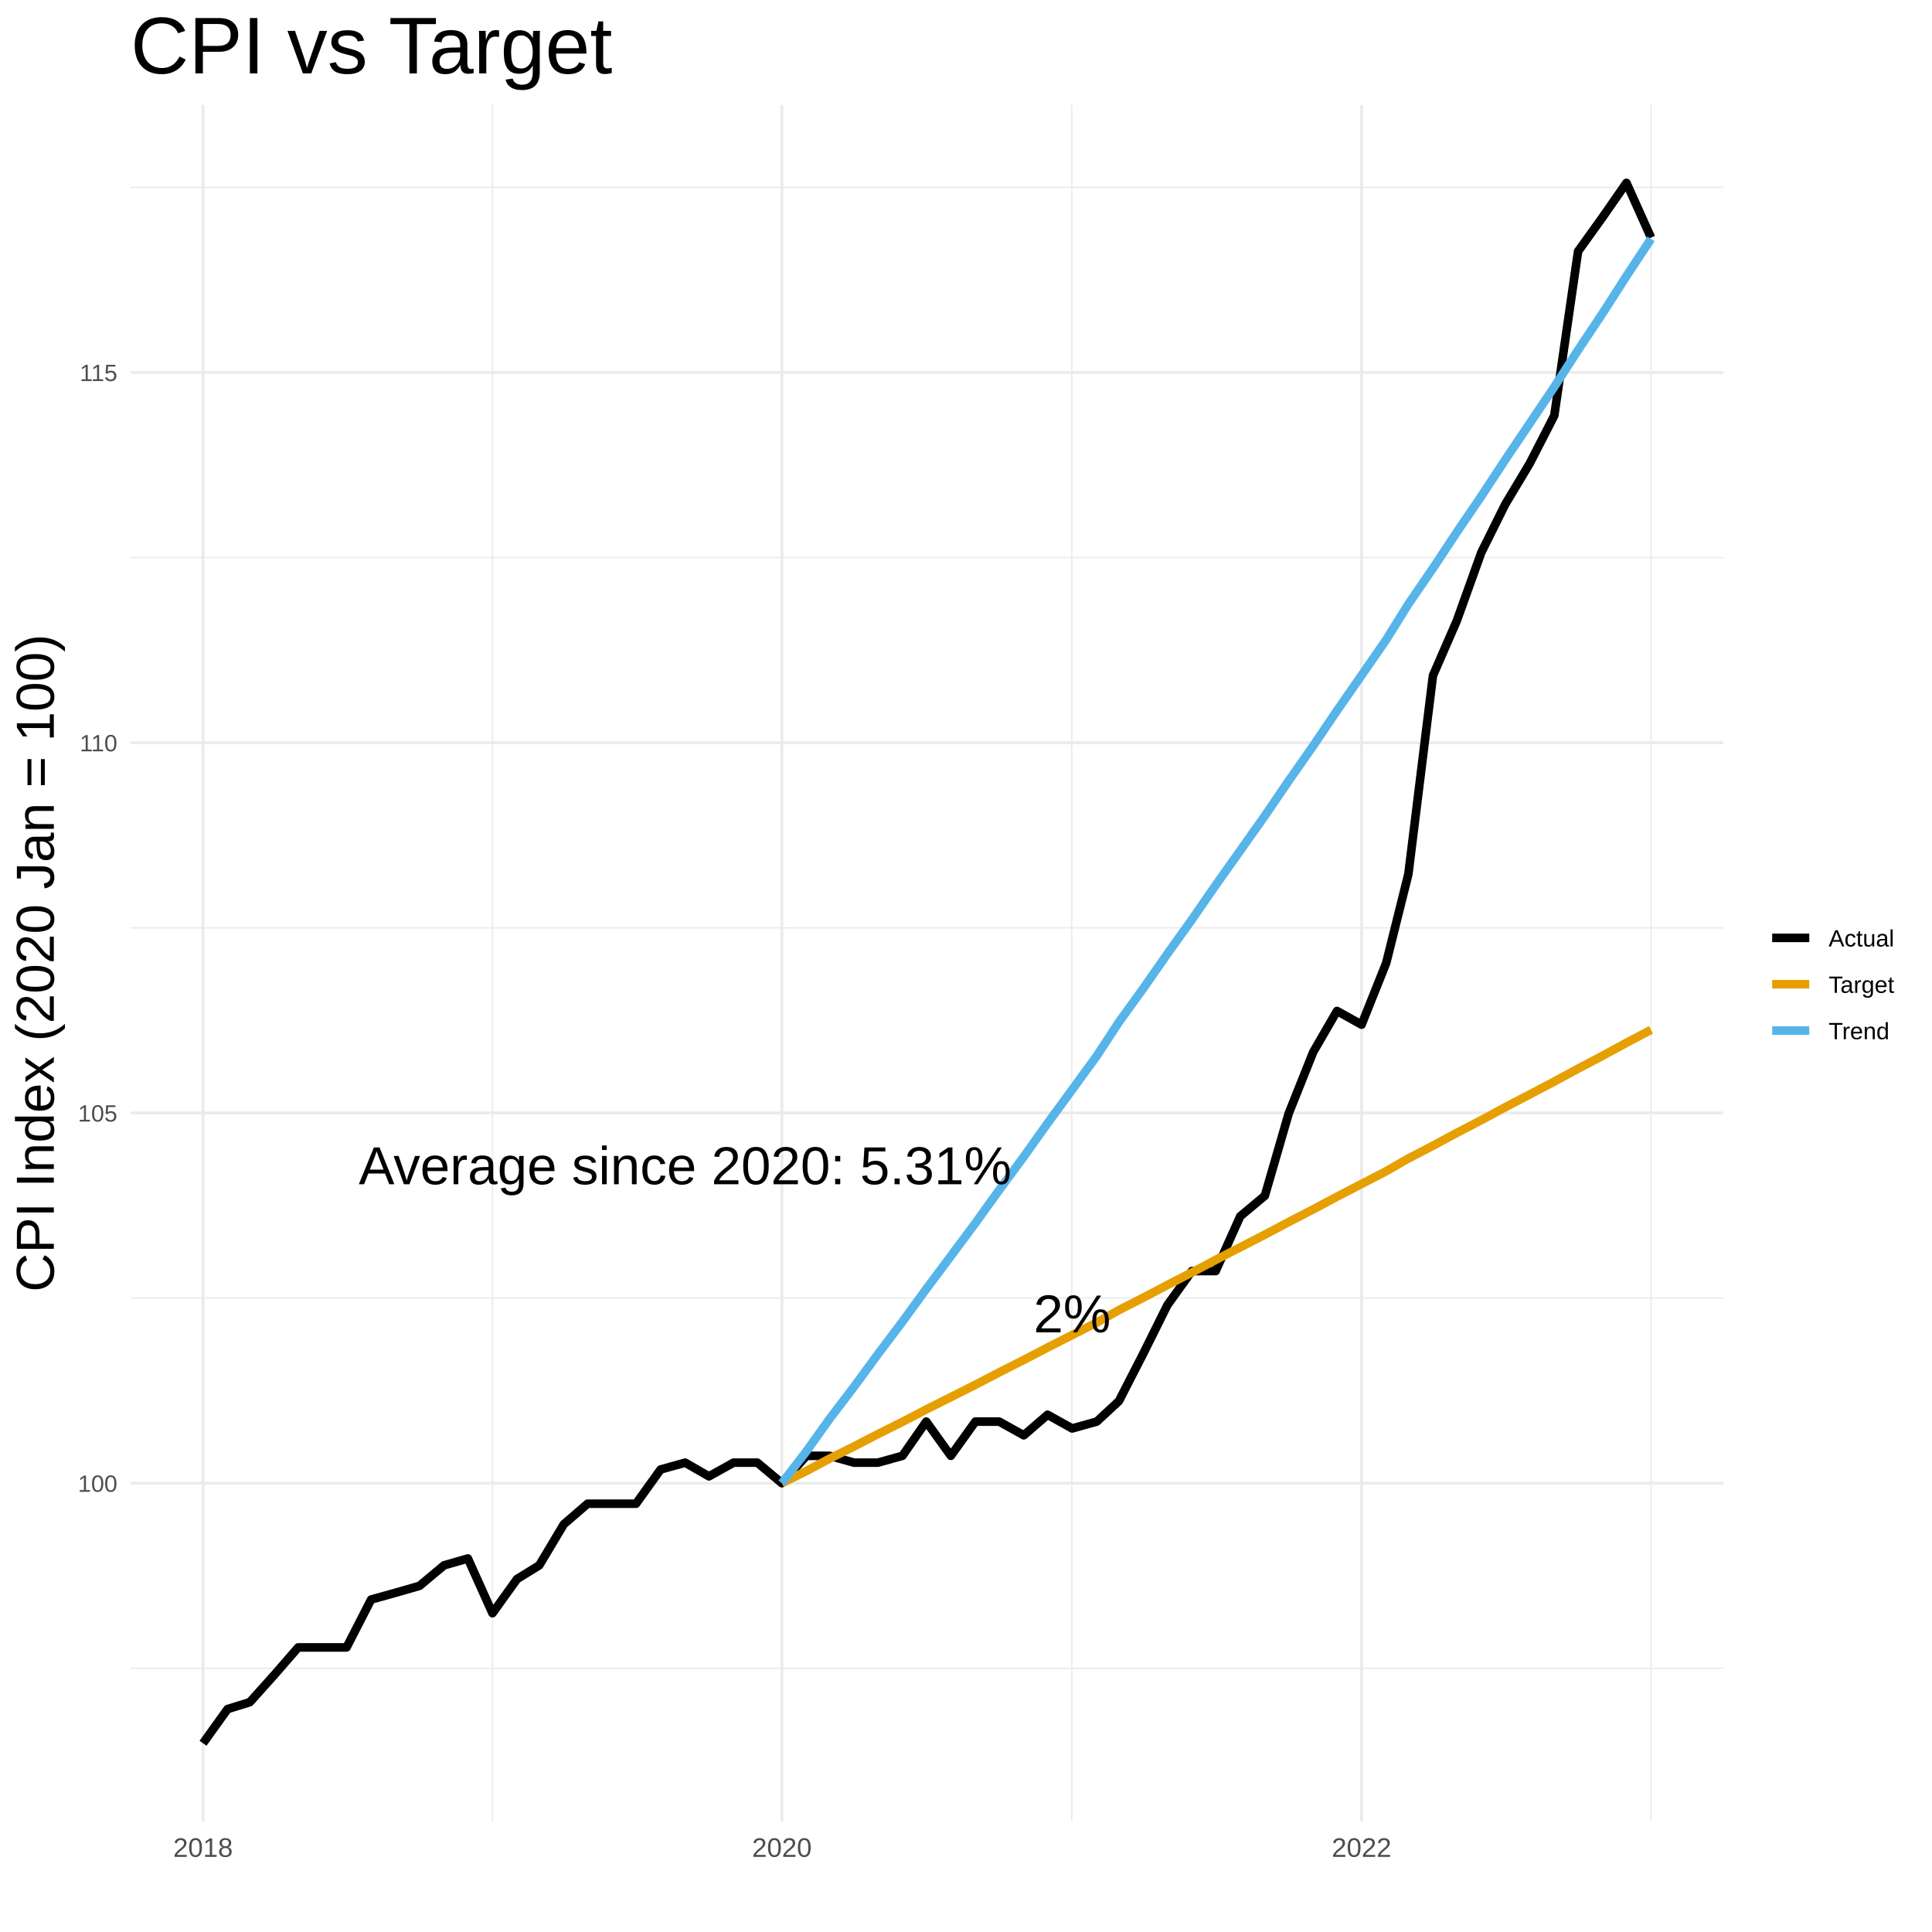
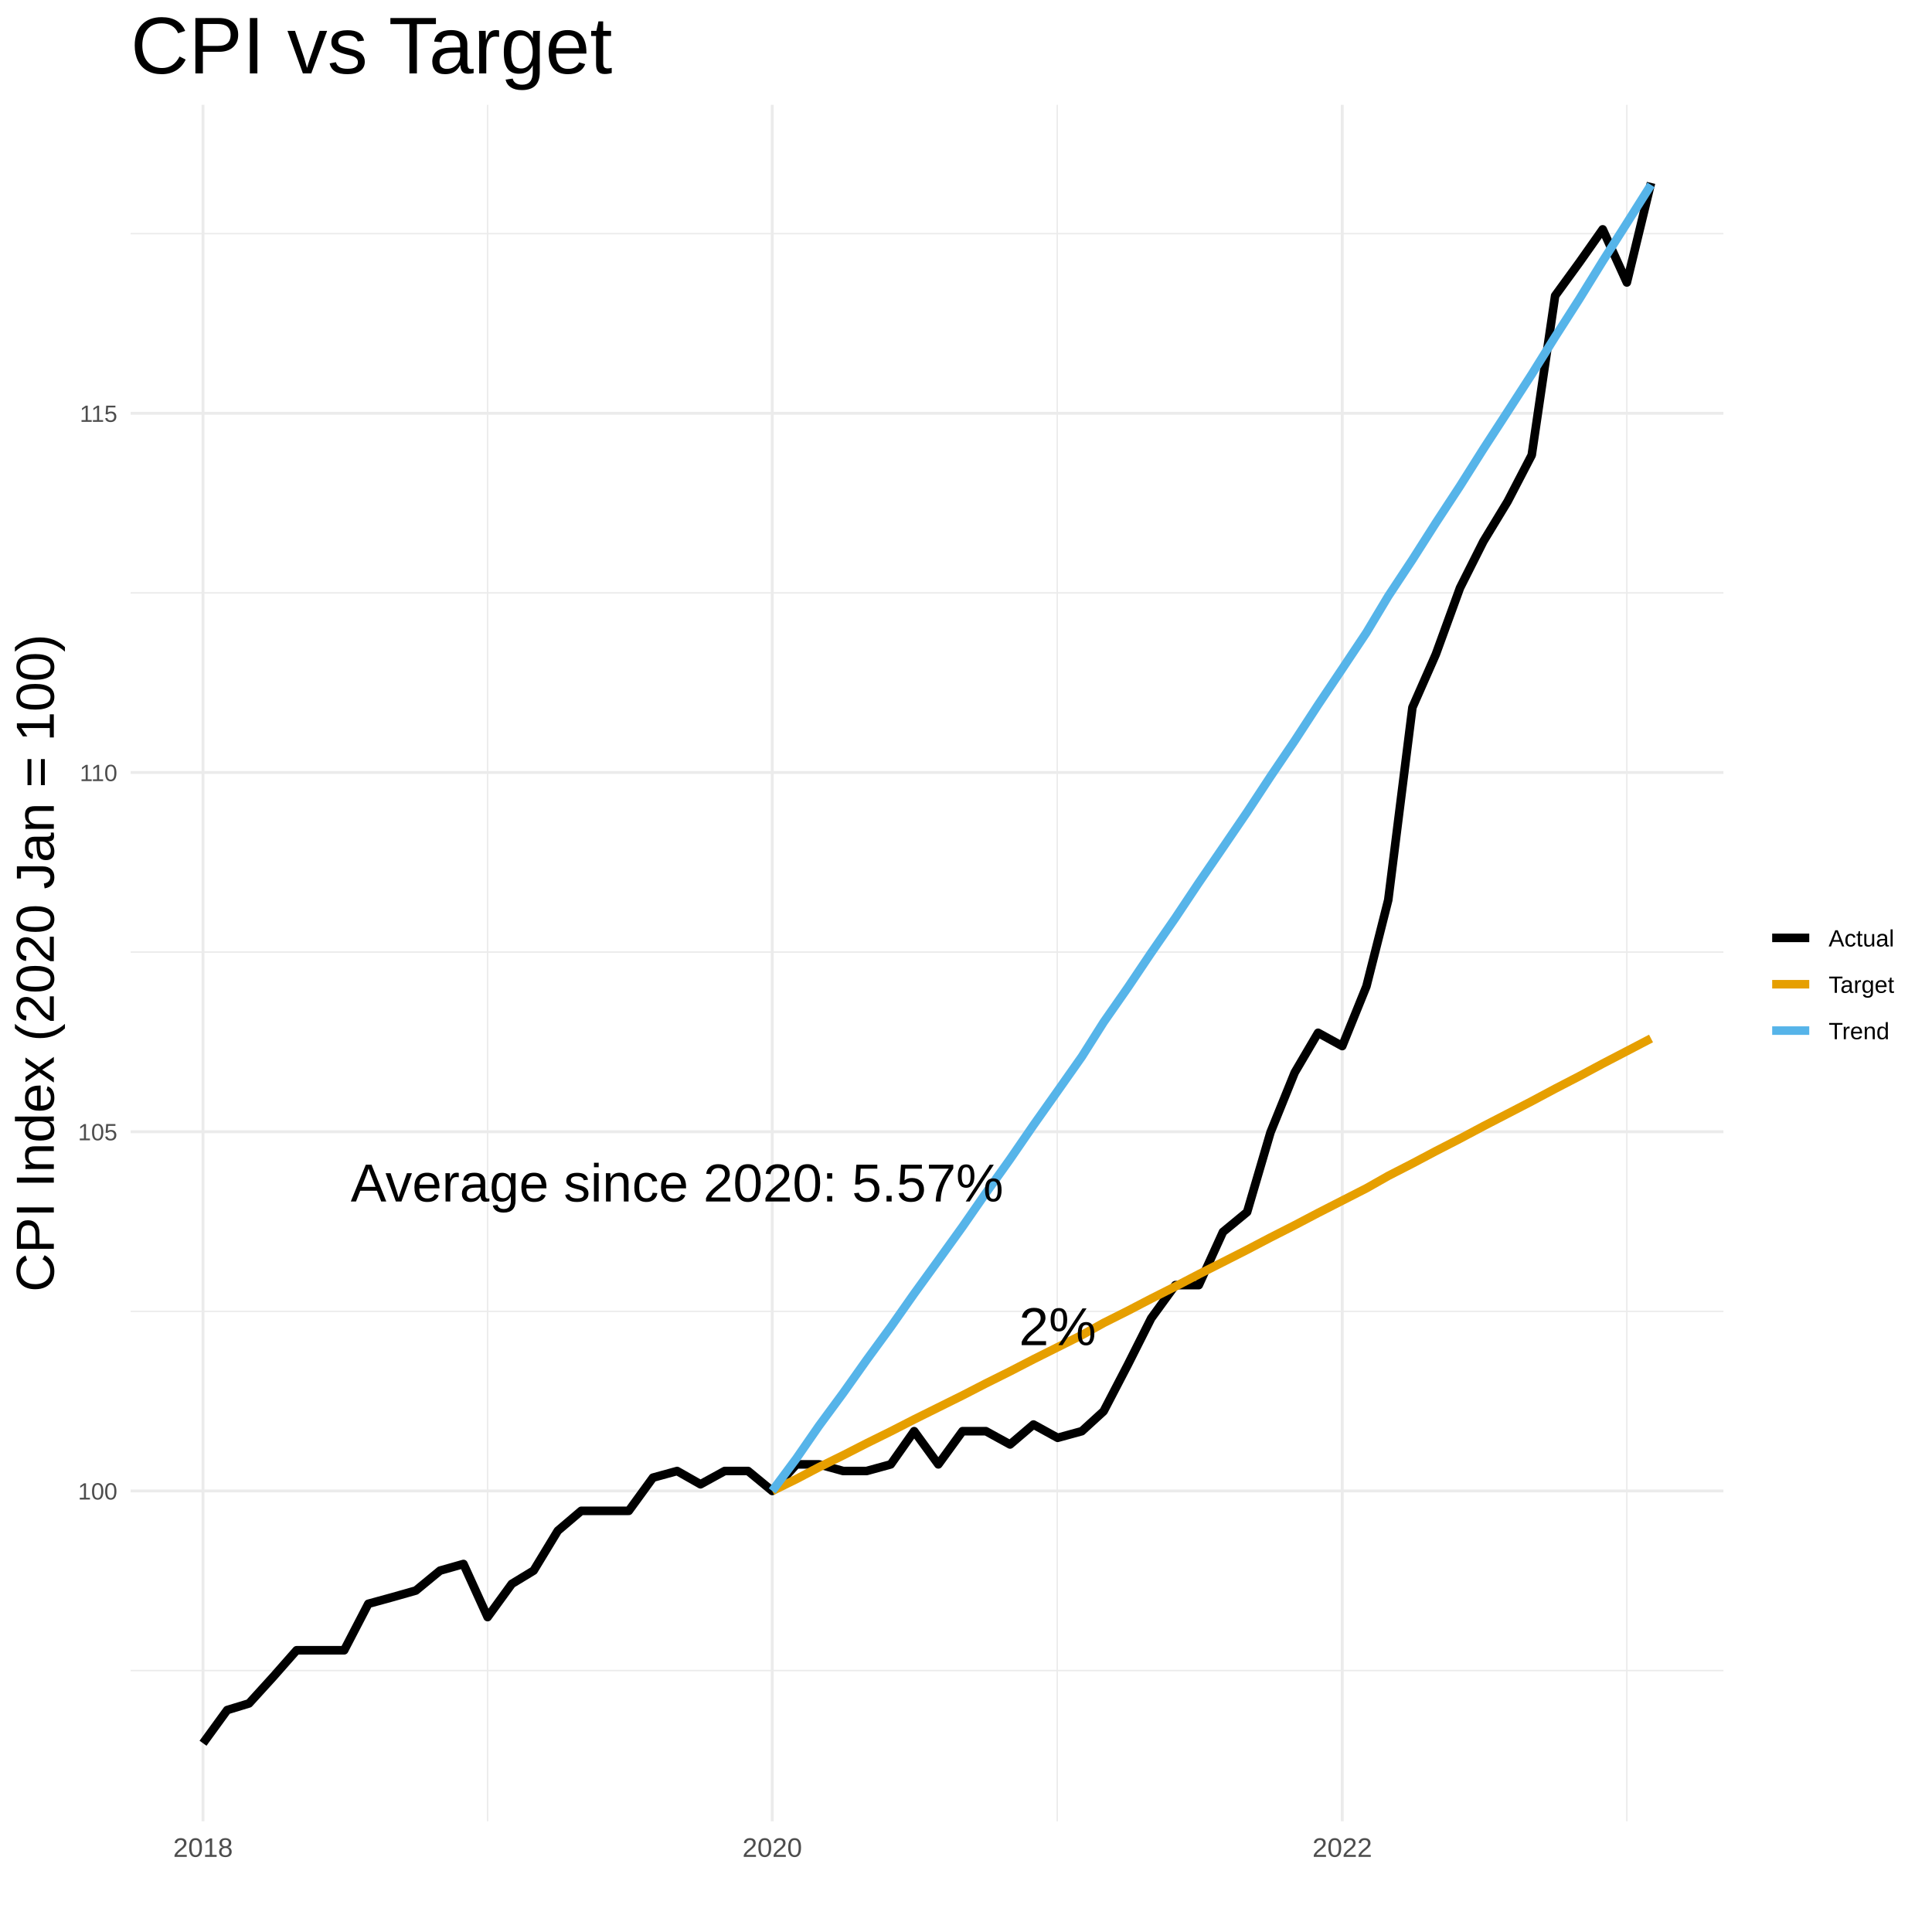
<svg xmlns="http://www.w3.org/2000/svg" class="svglite" width="720.00pt" height="720.00pt" viewBox="0 0 720.00 720.00">
  <defs>
    <style type="text/css">
    .svglite line, .svglite polyline, .svglite polygon, .svglite path, .svglite rect, .svglite circle {
      fill: none;
      stroke: #000000;
      stroke-linecap: round;
      stroke-linejoin: round;
      stroke-miterlimit: 10.00;
    }
    .svglite text {
      white-space: pre;
    }
  </style>
  </defs>
  <rect width="100%" height="100%" style="stroke: none; fill: #FFFFFF;" />
  <defs>
    <clipPath id="cpMC4wMHw3MjAuMDB8MC4wMHw3MjAuMDA=">
      <rect x="0.00" y="0.00" width="720.00" height="720.00" />
    </clipPath>
  </defs>
  <g clip-path="url(#cpMC4wMHw3MjAuMDB8MC4wMHw3MjAuMDA=)">
</g>
  <defs>
    <clipPath id="cpNDguNjh8NjQyLjI3fDM5LjA3fDY3OC43Mw==">
      <rect x="48.68" y="39.07" width="593.60" height="639.66" />
    </clipPath>
  </defs>
  <g clip-path="url(#cpNDguNjh8NjQyLjI3fDM5LjA3fDY3OC43Mw==)">
-     <polyline points="48.68,621.73 642.27,621.73 " style="stroke-width: 0.53; stroke: #EBEBEB; stroke-linecap: butt;" />
-     <polyline points="48.68,483.75 642.27,483.75 " style="stroke-width: 0.53; stroke: #EBEBEB; stroke-linecap: butt;" />
-     <polyline points="48.68,345.77 642.27,345.77 " style="stroke-width: 0.53; stroke: #EBEBEB; stroke-linecap: butt;" />
-     <polyline points="48.68,207.79 642.27,207.79 " style="stroke-width: 0.53; stroke: #EBEBEB; stroke-linecap: butt;" />
-     <polyline points="48.68,69.81 642.27,69.81 " style="stroke-width: 0.53; stroke: #EBEBEB; stroke-linecap: butt;" />
-     <polyline points="183.53,678.73 183.53,39.07 " style="stroke-width: 0.53; stroke: #EBEBEB; stroke-linecap: butt;" />
-     <polyline points="399.41,678.73 399.41,39.07 " style="stroke-width: 0.53; stroke: #EBEBEB; stroke-linecap: butt;" />
-     <polyline points="615.29,678.73 615.29,39.07 " style="stroke-width: 0.53; stroke: #EBEBEB; stroke-linecap: butt;" />
-     <polyline points="48.68,552.74 642.27,552.74 " style="stroke-width: 1.07; stroke: #EBEBEB; stroke-linecap: butt;" />
-     <polyline points="48.68,414.76 642.27,414.76 " style="stroke-width: 1.07; stroke: #EBEBEB; stroke-linecap: butt;" />
-     <polyline points="48.68,276.78 642.27,276.78 " style="stroke-width: 1.07; stroke: #EBEBEB; stroke-linecap: butt;" />
-     <polyline points="48.68,138.80 642.27,138.80 " style="stroke-width: 1.07; stroke: #EBEBEB; stroke-linecap: butt;" />
+     <polyline points="48.68,622.56 642.27,622.56 " style="stroke-width: 0.53; stroke: #EBEBEB; stroke-linecap: butt;" />
+     <polyline points="48.68,488.69 642.27,488.69 " style="stroke-width: 0.53; stroke: #EBEBEB; stroke-linecap: butt;" />
+     <polyline points="48.68,354.82 642.27,354.82 " style="stroke-width: 0.53; stroke: #EBEBEB; stroke-linecap: butt;" />
+     <polyline points="48.68,220.95 642.27,220.95 " style="stroke-width: 0.53; stroke: #EBEBEB; stroke-linecap: butt;" />
+     <polyline points="48.68,87.08 642.27,87.08 " style="stroke-width: 0.53; stroke: #EBEBEB; stroke-linecap: butt;" />
+     <polyline points="181.72,678.73 181.72,39.07 " style="stroke-width: 0.53; stroke: #EBEBEB; stroke-linecap: butt;" />
+     <polyline points="394.00,678.73 394.00,39.07 " style="stroke-width: 0.53; stroke: #EBEBEB; stroke-linecap: butt;" />
+     <polyline points="606.28,678.73 606.28,39.07 " style="stroke-width: 0.53; stroke: #EBEBEB; stroke-linecap: butt;" />
+     <polyline points="48.68,555.63 642.27,555.63 " style="stroke-width: 1.07; stroke: #EBEBEB; stroke-linecap: butt;" />
+     <polyline points="48.68,421.76 642.27,421.76 " style="stroke-width: 1.07; stroke: #EBEBEB; stroke-linecap: butt;" />
+     <polyline points="48.68,287.89 642.27,287.89 " style="stroke-width: 1.07; stroke: #EBEBEB; stroke-linecap: butt;" />
+     <polyline points="48.68,154.02 642.27,154.02 " style="stroke-width: 1.07; stroke: #EBEBEB; stroke-linecap: butt;" />
    <polyline points="75.66,678.73 75.66,39.07 " style="stroke-width: 1.07; stroke: #EBEBEB; stroke-linecap: butt;" />
-     <polyline points="291.39,678.73 291.39,39.07 " style="stroke-width: 1.07; stroke: #EBEBEB; stroke-linecap: butt;" />
-     <polyline points="507.42,678.73 507.42,39.07 " style="stroke-width: 1.07; stroke: #EBEBEB; stroke-linecap: butt;" />
-     <polyline points="75.66,649.66 84.82,636.91 93.09,634.36 102.25,624.15 111.12,613.95 120.28,613.95 129.15,613.95 138.31,596.10 147.47,593.55 156.34,591.00 165.50,583.35 174.36,580.80 183.53,601.20 192.69,588.45 200.96,583.35 210.12,568.04 218.99,560.39 228.15,560.39 237.02,560.39 246.18,547.64 255.34,545.09 264.20,550.19 273.37,545.09 282.23,545.09 291.39,552.74 300.55,542.54 309.12,542.54 318.29,545.09 327.15,545.09 336.31,542.54 345.18,529.79 354.34,542.54 363.50,529.79 372.37,529.79 381.53,534.89 390.40,527.24 399.56,532.34 408.72,529.79 416.99,522.13 426.15,504.28 435.02,486.43 444.18,473.68 453.05,473.68 462.21,453.27 471.37,445.62 480.24,415.01 489.40,392.06 498.26,376.76 507.42,381.86 516.59,358.90 524.86,325.75 534.02,251.78 542.89,231.38 552.05,205.88 560.92,188.02 570.08,172.72 579.24,154.87 588.10,93.66 597.27,80.90 606.13,68.15 615.29,88.55 " style="stroke-width: 3.20; stroke-linecap: butt;" />
-     <polyline points="291.39,552.74 300.55,548.18 309.12,543.61 318.29,539.04 327.15,534.46 336.31,529.87 345.18,525.27 354.34,520.67 363.50,516.06 372.37,511.44 381.53,506.81 390.40,502.18 399.56,497.53 408.72,492.88 416.99,488.23 426.15,483.56 435.02,478.89 444.18,474.21 453.05,469.52 462.21,464.82 471.37,460.12 480.24,455.41 489.40,450.69 498.26,445.96 507.42,441.22 516.59,436.48 524.86,431.73 534.02,426.97 542.89,422.20 552.05,417.43 560.92,412.65 570.08,407.86 579.24,403.06 588.10,398.25 597.27,393.44 606.13,388.62 615.29,383.79 " style="stroke-width: 3.20; stroke: #E69F00; stroke-linecap: butt;" />
-     <polyline points="291.39,552.74 300.55,540.81 309.12,528.82 318.29,516.79 327.15,504.70 336.31,492.56 345.18,480.37 354.34,468.12 363.50,455.82 372.37,443.47 381.53,431.07 390.40,418.61 399.56,406.09 408.72,393.53 416.99,380.91 426.15,368.23 435.02,355.50 444.18,342.72 453.05,329.87 462.21,316.98 471.37,304.03 480.24,291.02 489.40,277.95 498.26,264.83 507.42,251.66 516.59,238.42 524.86,225.13 534.02,211.78 542.89,198.37 552.05,184.91 560.92,171.39 570.08,157.80 579.24,144.16 588.10,130.47 597.27,116.71 606.13,102.89 615.29,89.01 " style="stroke-width: 3.20; stroke: #56B4E9; stroke-linecap: butt;" />
-     <text x="399.56" y="496.53" text-anchor="middle" style="font-size: 19.92px; font-family: &quot;Liberation Sans&quot;;" textLength="31.58px" lengthAdjust="spacingAndGlyphs">2%</text>
-     <text x="255.34" y="441.33" text-anchor="middle" style="font-size: 19.92px; font-family: &quot;Liberation Sans&quot;;" textLength="273.05px" lengthAdjust="spacingAndGlyphs">Average since 2020: 5.31%</text>
+     <polyline points="287.79,678.73 287.79,39.07 " style="stroke-width: 1.07; stroke: #EBEBEB; stroke-linecap: butt;" />
+     <polyline points="500.22,678.73 500.22,39.07 " style="stroke-width: 1.07; stroke: #EBEBEB; stroke-linecap: butt;" />
+     <polyline points="75.66,649.66 84.67,637.29 92.80,634.81 101.81,624.91 110.53,615.01 119.54,615.01 128.26,615.01 137.26,597.69 146.27,595.22 154.99,592.74 164.00,585.32 172.72,582.85 181.72,602.64 190.73,590.27 198.87,585.32 207.88,570.47 216.60,563.05 225.60,563.05 234.32,563.05 243.33,550.68 252.34,548.20 261.06,553.15 270.07,548.20 278.78,548.20 287.79,555.63 296.80,545.73 305.23,545.73 314.24,548.20 322.95,548.20 331.96,545.73 340.68,533.36 349.69,545.73 358.70,533.36 367.41,533.36 376.42,538.31 385.14,530.88 394.15,535.83 403.16,533.36 411.29,525.93 420.30,508.61 429.02,491.29 438.03,478.92 446.75,478.92 455.76,459.12 464.76,451.70 473.48,422.00 482.49,399.73 491.21,384.89 500.22,389.84 509.23,367.56 517.36,335.40 526.37,263.64 535.09,243.84 544.10,219.09 552.81,201.77 561.82,186.93 570.83,169.60 579.55,110.22 588.56,97.84 597.28,85.47 606.28,105.27 615.29,68.15 " style="stroke-width: 3.20; stroke-linecap: butt;" />
+     <polyline points="287.79,555.63 296.80,551.20 305.23,546.77 314.24,542.34 322.95,537.89 331.96,533.44 340.68,528.98 349.69,524.51 358.70,520.04 367.41,515.56 376.42,511.07 385.14,506.57 394.15,502.07 403.16,497.55 411.29,493.03 420.30,488.51 429.02,483.97 438.03,479.43 446.75,474.88 455.76,470.33 464.76,465.76 473.48,461.19 482.49,456.61 491.21,452.03 500.22,447.43 509.23,442.83 517.36,438.22 526.37,433.60 535.09,428.98 544.10,424.35 552.81,419.71 561.82,415.06 570.83,410.40 579.55,405.74 588.56,401.07 597.28,396.39 606.28,391.71 615.29,387.01 " style="stroke-width: 3.20; stroke: #E69F00; stroke-linecap: butt;" />
+     <polyline points="287.79,555.63 296.80,543.51 305.23,531.34 314.24,519.12 322.95,506.84 331.96,494.51 340.68,482.11 349.69,469.67 358.70,457.16 367.41,444.61 376.42,431.99 385.14,419.31 394.15,406.58 403.16,393.80 411.29,380.95 420.30,368.04 429.02,355.08 438.03,342.06 446.75,328.98 455.76,315.84 464.76,302.64 473.48,289.38 482.49,276.06 491.21,262.68 500.22,249.24 509.23,235.74 517.36,222.18 526.37,208.56 535.09,194.87 544.10,181.13 552.81,167.32 561.82,153.45 570.83,139.51 579.55,125.52 588.56,111.46 597.28,97.33 606.28,83.15 615.29,68.89 " style="stroke-width: 3.20; stroke: #56B4E9; stroke-linecap: butt;" />
+     <text x="394.15" y="501.30" text-anchor="middle" style="font-size: 19.92px; font-family: &quot;Liberation Sans&quot;;" textLength="31.58px" lengthAdjust="spacingAndGlyphs">2%</text>
+     <text x="252.34" y="447.76" text-anchor="middle" style="font-size: 19.92px; font-family: &quot;Liberation Sans&quot;;" textLength="273.05px" lengthAdjust="spacingAndGlyphs">Average since 2020: 5.57%</text>
  </g>
  <g clip-path="url(#cpMC4wMHw3MjAuMDB8MC4wMHw3MjAuMDA=)">
-     <text x="43.74" y="555.95" text-anchor="end" style="font-size: 8.80px;fill: #4D4D4D; font-family: &quot;Liberation Sans&quot;;" textLength="16.78px" lengthAdjust="spacingAndGlyphs">100</text>
-     <text x="43.74" y="417.97" text-anchor="end" style="font-size: 8.80px;fill: #4D4D4D; font-family: &quot;Liberation Sans&quot;;" textLength="16.78px" lengthAdjust="spacingAndGlyphs">105</text>
-     <text x="43.74" y="279.99" text-anchor="end" style="font-size: 8.80px;fill: #4D4D4D; font-family: &quot;Liberation Sans&quot;;" textLength="16.78px" lengthAdjust="spacingAndGlyphs">110</text>
-     <text x="43.74" y="142.01" text-anchor="end" style="font-size: 8.80px;fill: #4D4D4D; font-family: &quot;Liberation Sans&quot;;" textLength="16.78px" lengthAdjust="spacingAndGlyphs">115</text>
+     <text x="43.74" y="558.83" text-anchor="end" style="font-size: 8.80px;fill: #4D4D4D; font-family: &quot;Liberation Sans&quot;;" textLength="16.78px" lengthAdjust="spacingAndGlyphs">100</text>
+     <text x="43.74" y="424.96" text-anchor="end" style="font-size: 8.80px;fill: #4D4D4D; font-family: &quot;Liberation Sans&quot;;" textLength="16.78px" lengthAdjust="spacingAndGlyphs">105</text>
+     <text x="43.74" y="291.09" text-anchor="end" style="font-size: 8.80px;fill: #4D4D4D; font-family: &quot;Liberation Sans&quot;;" textLength="16.78px" lengthAdjust="spacingAndGlyphs">110</text>
+     <text x="43.74" y="157.22" text-anchor="end" style="font-size: 8.80px;fill: #4D4D4D; font-family: &quot;Liberation Sans&quot;;" textLength="16.78px" lengthAdjust="spacingAndGlyphs">115</text>
    <text x="75.66" y="692.00" text-anchor="middle" style="font-size: 10.00px;fill: #4D4D4D; font-family: &quot;Liberation Sans&quot;;" textLength="25.46px" lengthAdjust="spacingAndGlyphs">2018</text>
-     <text x="291.39" y="692.00" text-anchor="middle" style="font-size: 10.00px;fill: #4D4D4D; font-family: &quot;Liberation Sans&quot;;" textLength="25.46px" lengthAdjust="spacingAndGlyphs">2020</text>
-     <text x="507.42" y="692.00" text-anchor="middle" style="font-size: 10.00px;fill: #4D4D4D; font-family: &quot;Liberation Sans&quot;;" textLength="25.46px" lengthAdjust="spacingAndGlyphs">2022</text>
+     <text x="287.79" y="692.00" text-anchor="middle" style="font-size: 10.00px;fill: #4D4D4D; font-family: &quot;Liberation Sans&quot;;" textLength="25.46px" lengthAdjust="spacingAndGlyphs">2020</text>
+     <text x="500.22" y="692.00" text-anchor="middle" style="font-size: 10.00px;fill: #4D4D4D; font-family: &quot;Liberation Sans&quot;;" textLength="25.46px" lengthAdjust="spacingAndGlyphs">2022</text>
    <text transform="translate(20.06,358.90) rotate(-90)" text-anchor="middle" style="font-size: 20.00px; font-family: &quot;Liberation Sans&quot;;" textLength="271.03px" lengthAdjust="spacingAndGlyphs">CPI Index (2020 Jan = 100)</text>
    <line x1="660.44" y1="349.52" x2="674.26" y2="349.52" style="stroke-width: 3.20; stroke-linecap: butt;" />
    <line x1="660.44" y1="366.80" x2="674.26" y2="366.80" style="stroke-width: 3.20; stroke: #E69F00; stroke-linecap: butt;" />
    <line x1="660.44" y1="384.08" x2="674.26" y2="384.08" style="stroke-width: 3.20; stroke: #56B4E9; stroke-linecap: butt;" />
    <text x="681.47" y="352.73" style="font-size: 8.80px; font-family: &quot;Liberation Sans&quot;;" textLength="27.57px" lengthAdjust="spacingAndGlyphs">Actual</text>
    <text x="681.47" y="370.01" style="font-size: 8.80px; font-family: &quot;Liberation Sans&quot;;" textLength="27.22px" lengthAdjust="spacingAndGlyphs">Target</text>
    <text x="681.47" y="387.29" style="font-size: 8.80px; font-family: &quot;Liberation Sans&quot;;" textLength="24.07px" lengthAdjust="spacingAndGlyphs">Trend</text>
    <text x="48.68" y="27.35" style="font-size: 30.00px; font-family: &quot;Liberation Sans&quot;;" textLength="193.18px" lengthAdjust="spacingAndGlyphs">CPI vs Target</text>
  </g>
</svg>
